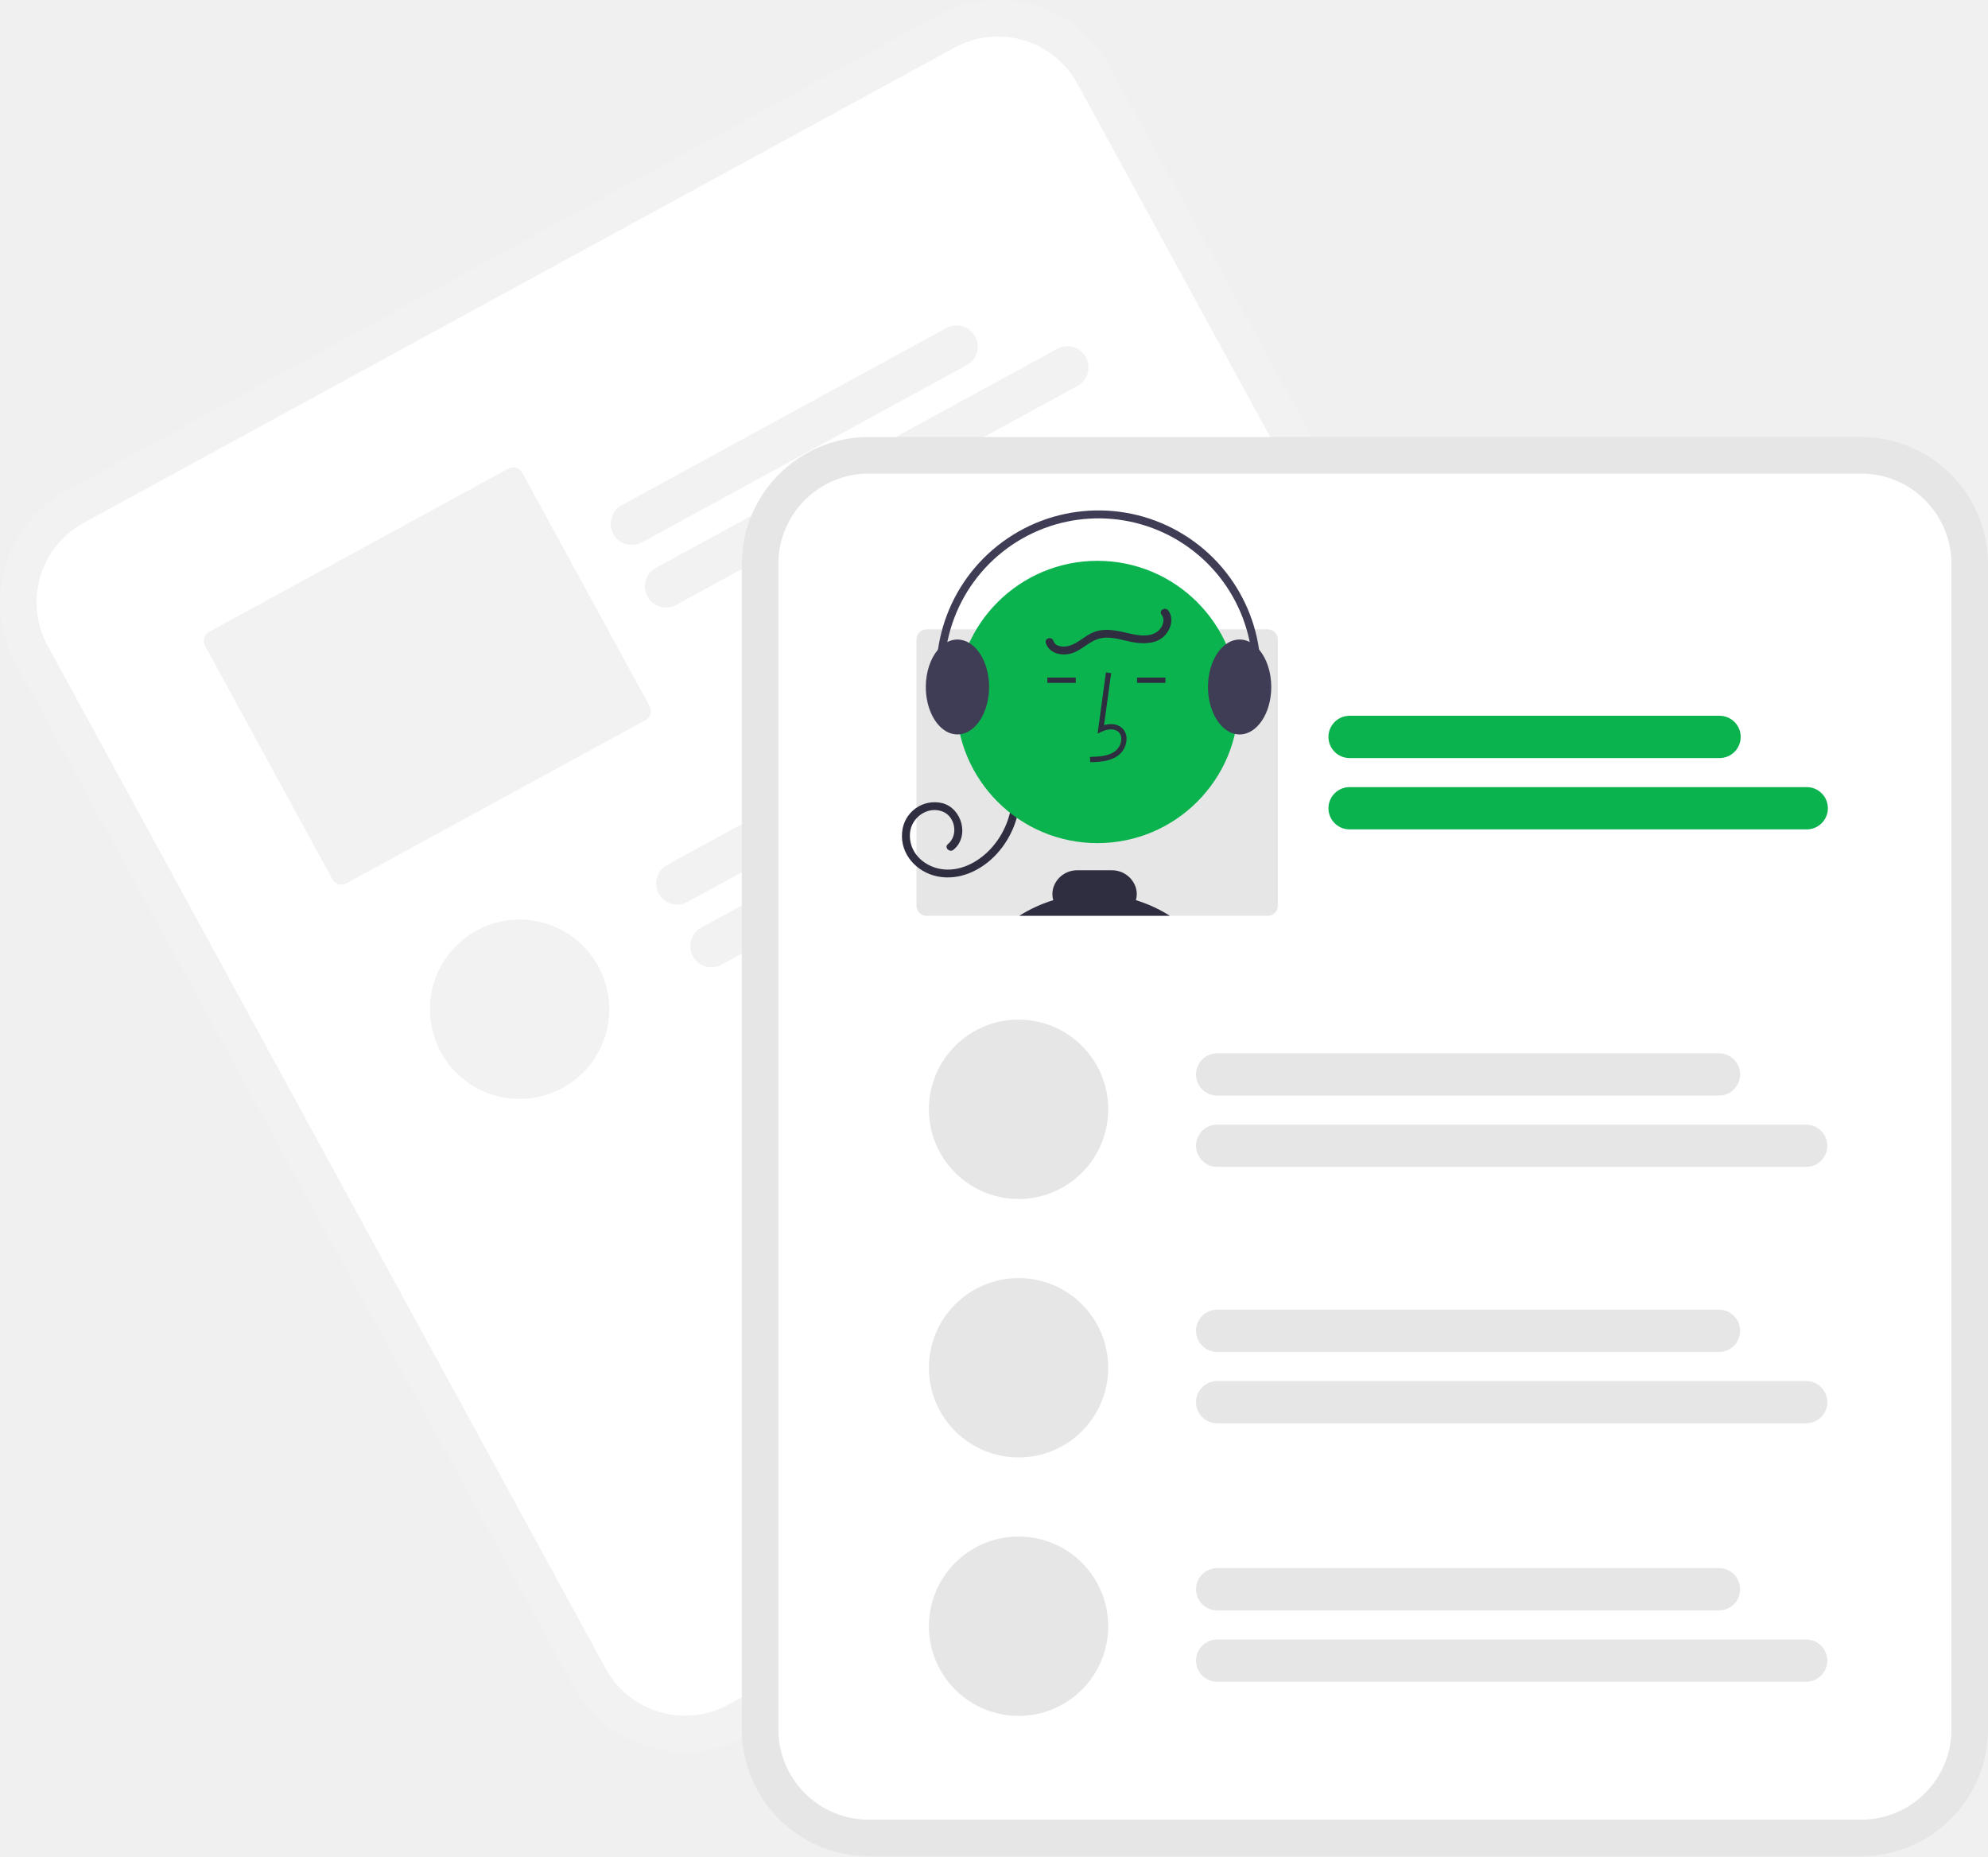
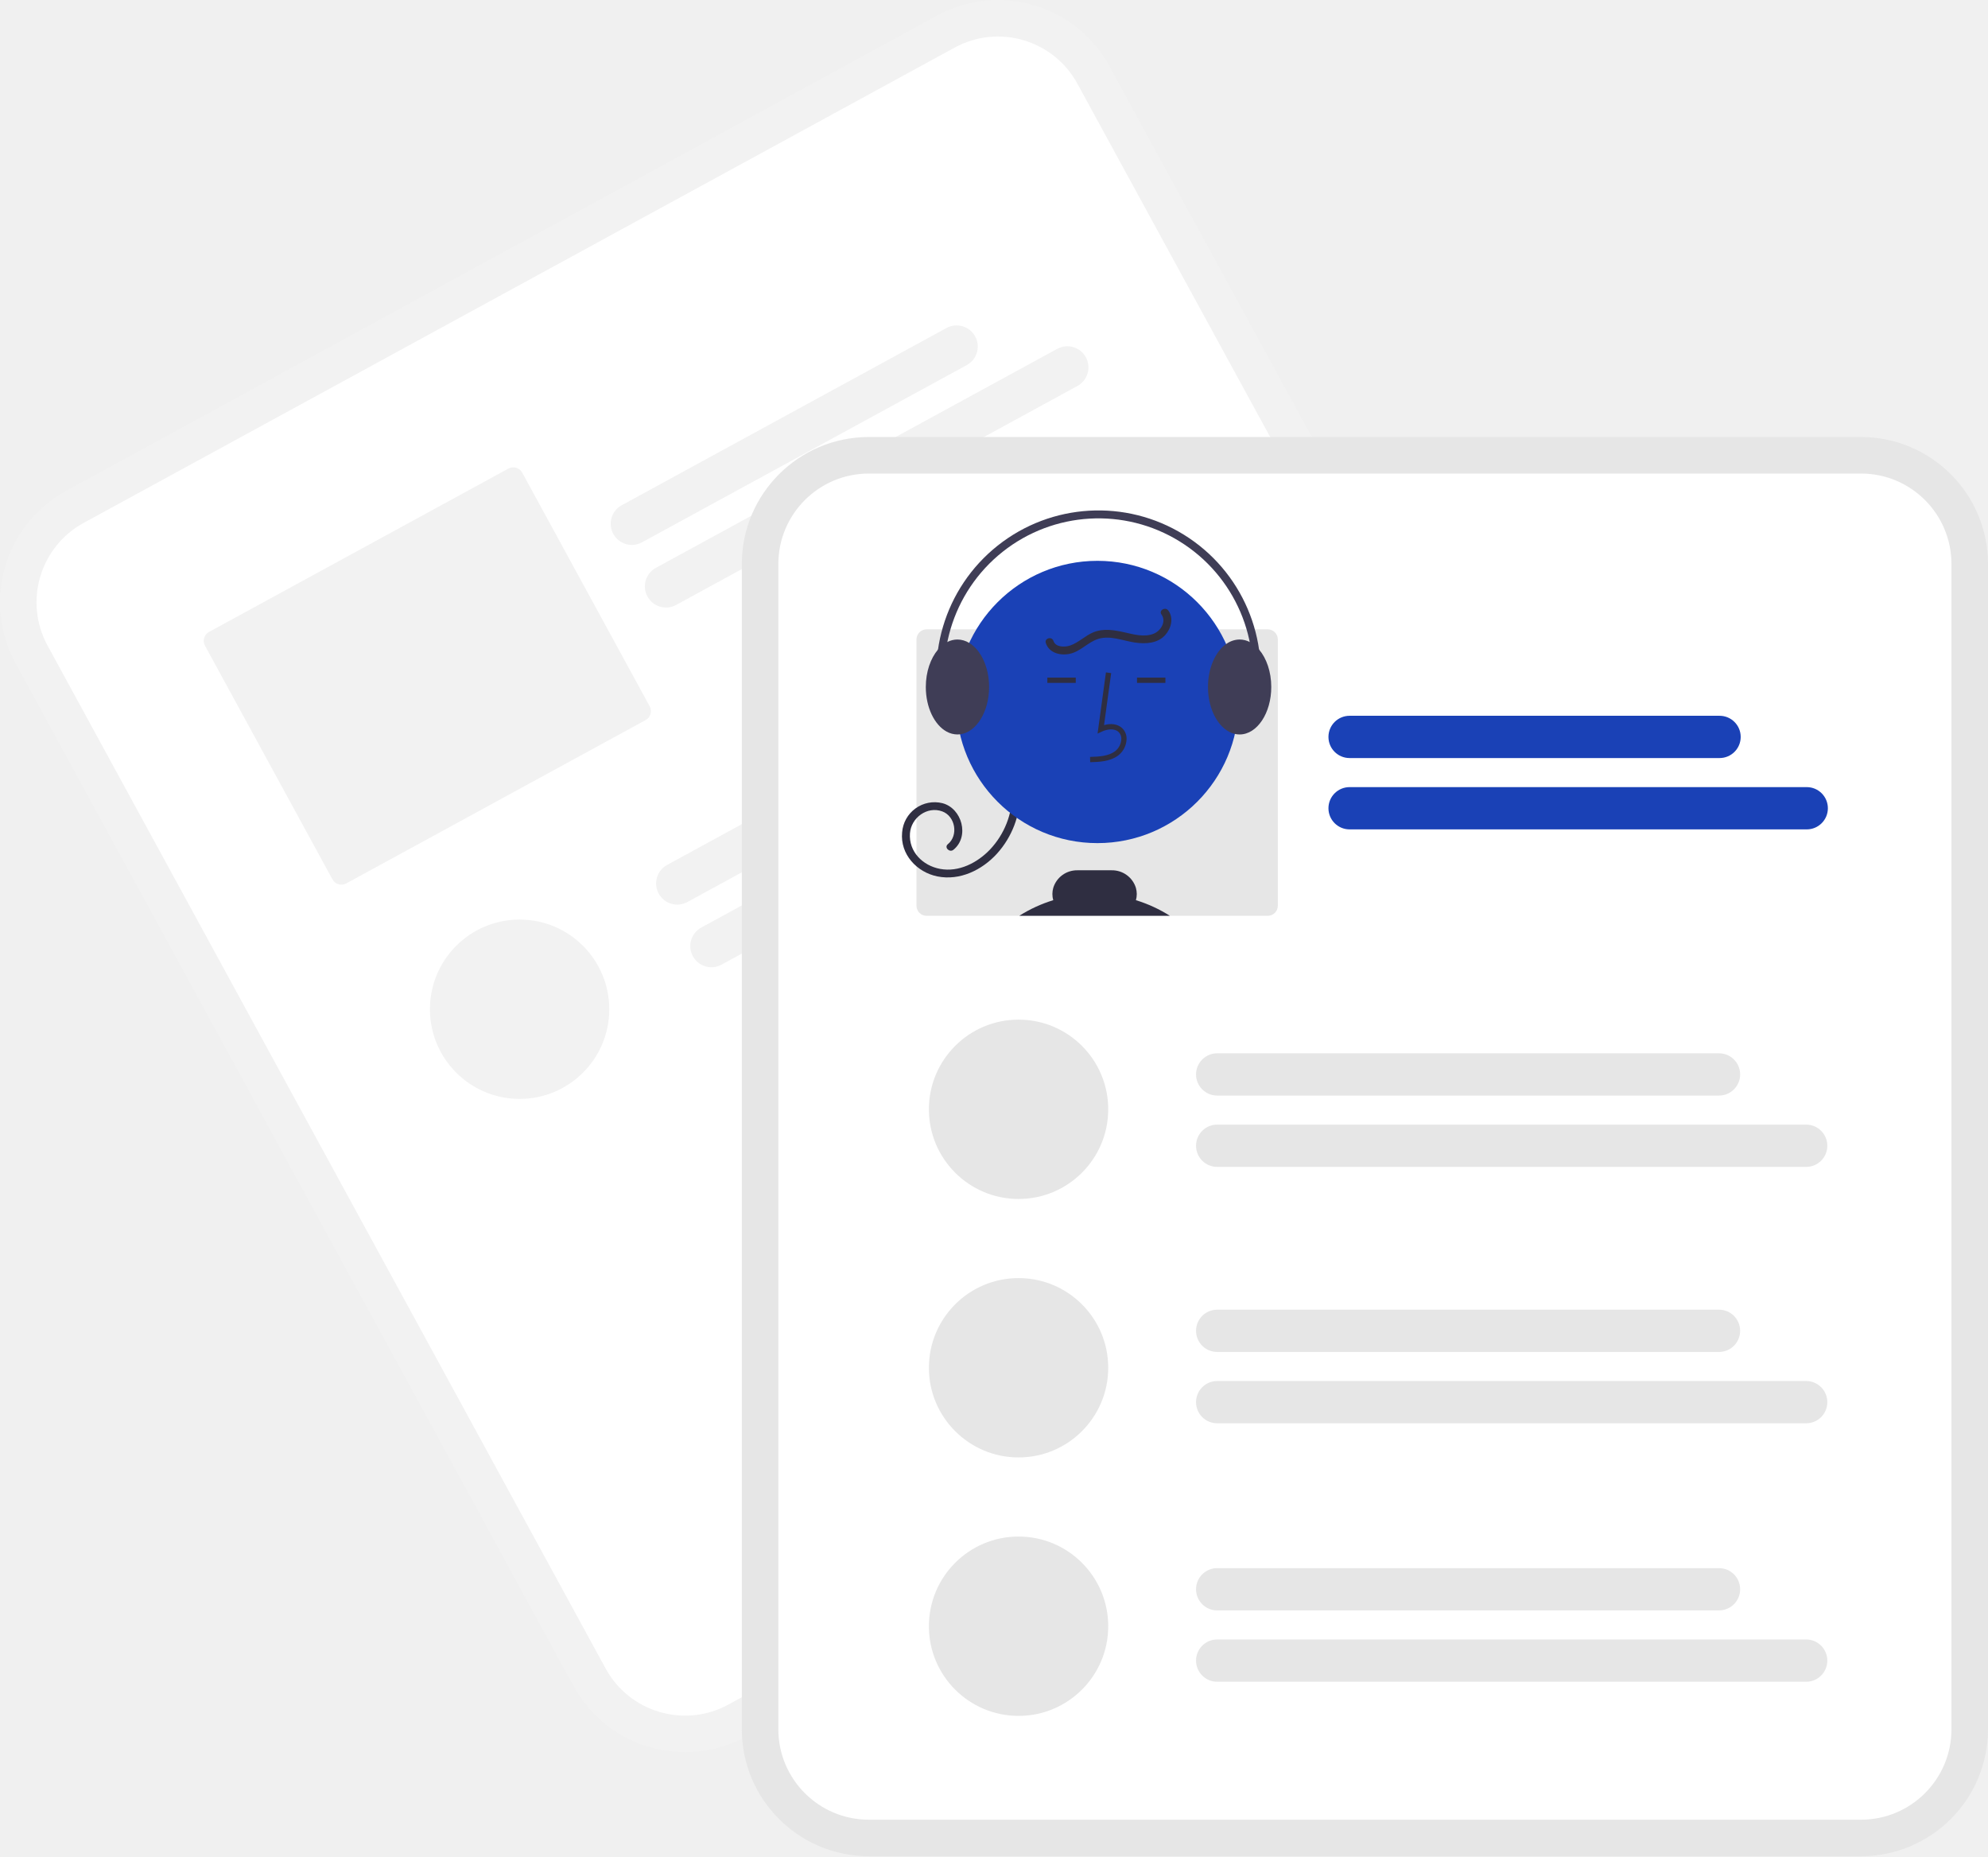
<svg xmlns="http://www.w3.org/2000/svg" data-name="Layer 1" width="753.875" height="703.828" viewBox="0 0 753.875 703.828">
  <path d="M578.475,103.958l-23.068,12.587L271.198,271.614,248.13,284.201a48.179,48.179,0,0,0-19.195,65.296L440.578,737.391a48.179,48.179,0,0,0,65.296,19.196l.06-.033L836.159,576.375l.06-.033a48.179,48.179,0,0,0,19.196-65.296L643.771,123.153A48.179,48.179,0,0,0,578.475,103.958Z" transform="translate(-223.0627 -98.08587)" fill="#f2f2f2" />
  <path d="M585.111,116.119l-27.323,14.908L282.088,281.455,254.766,296.363a34.309,34.309,0,0,0-13.67,46.499L452.739,730.755a34.309,34.309,0,0,0,46.499,13.67l.06-.033L829.523,564.214l.06-.033a34.309,34.309,0,0,0,13.669-46.499L631.61,129.789A34.309,34.309,0,0,0,585.111,116.119Z" transform="translate(-223.0627 -98.08587)" fill="#fff" />
  <path d="M589.667,236.521,466.505,303.721a8.014,8.014,0,1,1-7.677-14.07l123.162-67.2a8.014,8.014,0,1,1,7.677,14.07Z" transform="translate(-223.0627 -98.08587)" fill="#f2f2f2" />
  <path d="M631.641,244.431,479.46,327.464a8.014,8.014,0,0,1-7.677-14.07l152.181-83.033a8.014,8.014,0,1,1,7.677,14.07Z" transform="translate(-223.0627 -98.08587)" fill="#f2f2f2" />
  <path d="M415.872,275.748l-113.548,61.954a3.841,3.841,0,0,0-1.532,5.21L349.144,431.53a3.841,3.841,0,0,0,5.21,1.532l113.548-61.954a3.841,3.841,0,0,0,1.532-5.21l-48.352-88.617A3.841,3.841,0,0,0,415.872,275.748Z" transform="translate(-223.0627 -98.08587)" fill="#f2f2f2" />
  <path d="M650.776,348.963,483.723,440.111a8.014,8.014,0,1,1-7.677-14.07l167.053-91.148a8.014,8.014,0,1,1,7.677,14.07Z" transform="translate(-223.0627 -98.08587)" fill="#f2f2f2" />
  <path d="M692.751,356.872,496.678,463.854a8.014,8.014,0,0,1-7.677-14.07L685.074,342.802a8.014,8.014,0,1,1,7.677,14.07Z" transform="translate(-223.0627 -98.08587)" fill="#f2f2f2" />
  <circle cx="197.039" cy="382.672" r="34" fill="#f2f2f2" />
  <path d="M928.812,263.788H552.494a48.179,48.179,0,0,0-48.125,48.125V753.789a48.179,48.179,0,0,0,48.125,48.125H928.812a48.179,48.179,0,0,0,48.125-48.125V311.913A48.179,48.179,0,0,0,928.812,263.788Z" transform="translate(-223.0627 -98.08587)" fill="#e6e6e6" />
  <path d="M928.813,277.642H552.494a34.309,34.309,0,0,0-34.271,34.271V753.789A34.309,34.309,0,0,0,552.494,788.06H928.813a34.309,34.309,0,0,0,34.271-34.271V311.913A34.309,34.309,0,0,0,928.813,277.642Z" transform="translate(-223.0627 -98.08587)" fill="#fff" />
-   <path d="M875.143,385.517H734.842a8.014,8.014,0,0,1,0-16.028H875.143a8.014,8.014,0,1,1,0,16.028Z" transform="translate(-223.0627 -98.08587)" fill="#0ab34e" />
-   <path d="M908.201,412.565H734.842a8.014,8.014,0,1,1,0-16.028h173.36a8.014,8.014,0,0,1,0,16.028Z" transform="translate(-223.0627 -98.08587)" fill="#0ab34e" />
+   <path d="M875.143,385.517H734.842a8.014,8.014,0,0,1,0-16.028H875.143a8.014,8.014,0,1,1,0,16.028Z" transform="translate(-223.0627 -98.08587)" fill="#1a41b6" />
+   <path d="M908.201,412.565H734.842a8.014,8.014,0,1,1,0-16.028h173.36a8.014,8.014,0,0,1,0,16.028Z" transform="translate(-223.0627 -98.08587)" fill="#1a41b6" />
  <path d="M703.792,336.711H574.442a3.841,3.841,0,0,0-3.84,3.84v100.95a3.841,3.841,0,0,0,3.84,3.84h129.35a3.841,3.841,0,0,0,3.84-3.84v-100.95A3.841,3.841,0,0,0,703.792,336.711Z" transform="translate(-223.0627 -98.08587)" fill="#e6e6e6" />
  <path d="M609.924,398.701a34.087,34.087,0,0,1-8.804,23.076c-5.656,6.207-14.076,10.324-22.573,8.62-7.824-1.568-14.182-8.407-13.389-16.68a12.356,12.356,0,0,1,15.267-11.095c7.433,1.929,10.394,12.641,4.201,17.669-1.486,1.206-3.621-.904-2.121-2.121,4.094-3.324,2.829-10.595-2.112-12.419-5.754-2.123-11.85,2.443-12.264,8.326-.491,6.974,4.852,12.226,11.404,13.463,7.088,1.338,14.115-2.29,18.918-7.297a30.955,30.955,0,0,0,8.474-21.542,1.501,1.501,0,0,1,3,0Z" transform="translate(-223.0627 -98.08587)" fill="#2f2e41" />
-   <circle cx="416.155" cy="266.167" r="53.519" fill="#0ab34e" />
+   <circle cx="416.155" cy="266.167" r="53.519" fill="#1a41b6" />
  <path d="M636.48,387.089l-.056-2c3.721-.104,7.001-.337,9.466-2.138a6.148,6.148,0,0,0,2.381-4.528,3.514,3.514,0,0,0-1.153-2.895c-1.636-1.382-4.269-.935-6.188-.055l-1.655.759,3.173-23.19,1.981.271-2.699,19.727c2.607-.767,5.023-.437,6.678.961a5.471,5.471,0,0,1,1.86,4.492,8.133,8.133,0,0,1-3.2,6.073C643.903,386.881,639.787,386.996,636.48,387.089Z" transform="translate(-223.0627 -98.08587)" fill="#2f2e41" />
  <rect x="431.167" y="256.929" width="10.771" height="2" fill="#2f2e41" />
  <rect x="397.167" y="256.929" width="10.771" height="2" fill="#2f2e41" />
  <path d="M609.572,445.341a53.006,53.006,0,0,1,12.89-5.93,8.568,8.568,0,0,1,.02-4.71,9.426,9.426,0,0,1,9.13-6.63h13.04a9.46,9.46,0,0,1,9.15,6.64,8.532,8.532,0,0,1,.02,4.7,53.167,53.167,0,0,1,12.89,5.93Z" transform="translate(-223.0627 -98.08587)" fill="#2f2e41" />
  <path d="M700.522,344.391a11.571,11.571,0,0,0-3.53-2.87,8.367,8.367,0,0,0-3.85-.95,8.772,8.772,0,0,0-5.11,1.72c-4.07,2.88-6.89,9.09-6.89,16.28,0,9.02,4.44,16.5,10.21,17.8a8.253,8.253,0,0,0,1.79.2c6.61,0,12-8.07,12-18C705.142,352.811,703.332,347.681,700.522,344.391Z" transform="translate(-223.0627 -98.08587)" fill="#3f3d56" />
  <path d="M590.602,341.861h-.01a8.578,8.578,0,0,0-4.45-1.29,8.367,8.367,0,0,0-3.85.95,11.571,11.571,0,0,0-3.53,2.87l-.01.01c-2.8,3.29-4.61,8.42-4.61,14.17,0,7.76,3.28,14.38,7.88,16.91a8.542,8.542,0,0,0,4.12,1.09,7.724,7.724,0,0,0,.96-.06h.01c6.16-.74,11.03-8.5,11.03-17.94C598.142,351.011,595.013,344.521,590.602,341.861Z" transform="translate(-223.0627 -98.08587)" fill="#3f3d56" />
  <path d="M582.772,373.76a1.501,1.501,0,0,0,1.422-1.98,58.499,58.499,0,1,1,112.687-6.575,1.5,1.5,0,0,0,2.936.619A61.501,61.501,0,1,0,581.351,372.739,1.501,1.501,0,0,0,582.772,373.76Z" transform="translate(-223.0627 -98.08587)" fill="#3f3d56" />
  <path d="M666.103,329.577c2.119,2.893,1.074,6.791-1.158,9.285-2.905,3.245-7.539,3.45-11.562,2.848-4.514-.676-9.303-2.791-13.873-1.366-3.895,1.215-6.674,4.748-10.721,5.635-3.589.787-7.881-.255-9.139-4.08-.605-1.838,2.291-2.626,2.893-.798.814,2.475,4.329,2.425,6.341,1.74,3.227-1.099,5.714-3.771,8.885-5.047,3.739-1.505,7.796-.825,11.603.032,3.588.808,7.718,2.006,11.293.497,2.645-1.117,4.75-4.635,2.847-7.232-1.142-1.559,1.46-3.057,2.59-1.514Z" transform="translate(-223.0627 -98.08587)" fill="#2f2e41" />
  <path d="M874.932,513.492H684.63a8.014,8.014,0,1,1,0-16.028H874.932a8.014,8.014,0,0,1,0,16.028Z" transform="translate(-223.0627 -98.08587)" fill="#e6e6e6" />
  <path d="M907.99,540.539H684.63a8.014,8.014,0,1,1,0-16.028H907.99a8.014,8.014,0,1,1,0,16.028Z" transform="translate(-223.0627 -98.08587)" fill="#e6e6e6" />
  <path d="M874.932,610.705H684.63a8.014,8.014,0,1,1,0-16.028H874.932a8.014,8.014,0,1,1,0,16.028Z" transform="translate(-223.0627 -98.08587)" fill="#e6e6e6" />
  <path d="M907.99,637.753H684.63a8.014,8.014,0,1,1,0-16.028H907.99a8.014,8.014,0,1,1,0,16.028Z" transform="translate(-223.0627 -98.08587)" fill="#e6e6e6" />
  <circle cx="386.25" cy="420.614" r="34" fill="#e6e6e6" />
  <circle cx="386.25" cy="518.614" r="34" fill="#e6e6e6" />
  <path d="M874.932,708.705H684.63a8.014,8.014,0,1,1,0-16.028H874.932a8.014,8.014,0,1,1,0,16.028Z" transform="translate(-223.0627 -98.08587)" fill="#e6e6e6" />
  <path d="M907.99,735.753H684.63a8.014,8.014,0,1,1,0-16.028H907.99a8.014,8.014,0,1,1,0,16.028Z" transform="translate(-223.0627 -98.08587)" fill="#e6e6e6" />
  <circle cx="386.25" cy="616.614" r="34" fill="#e6e6e6" />
</svg>
